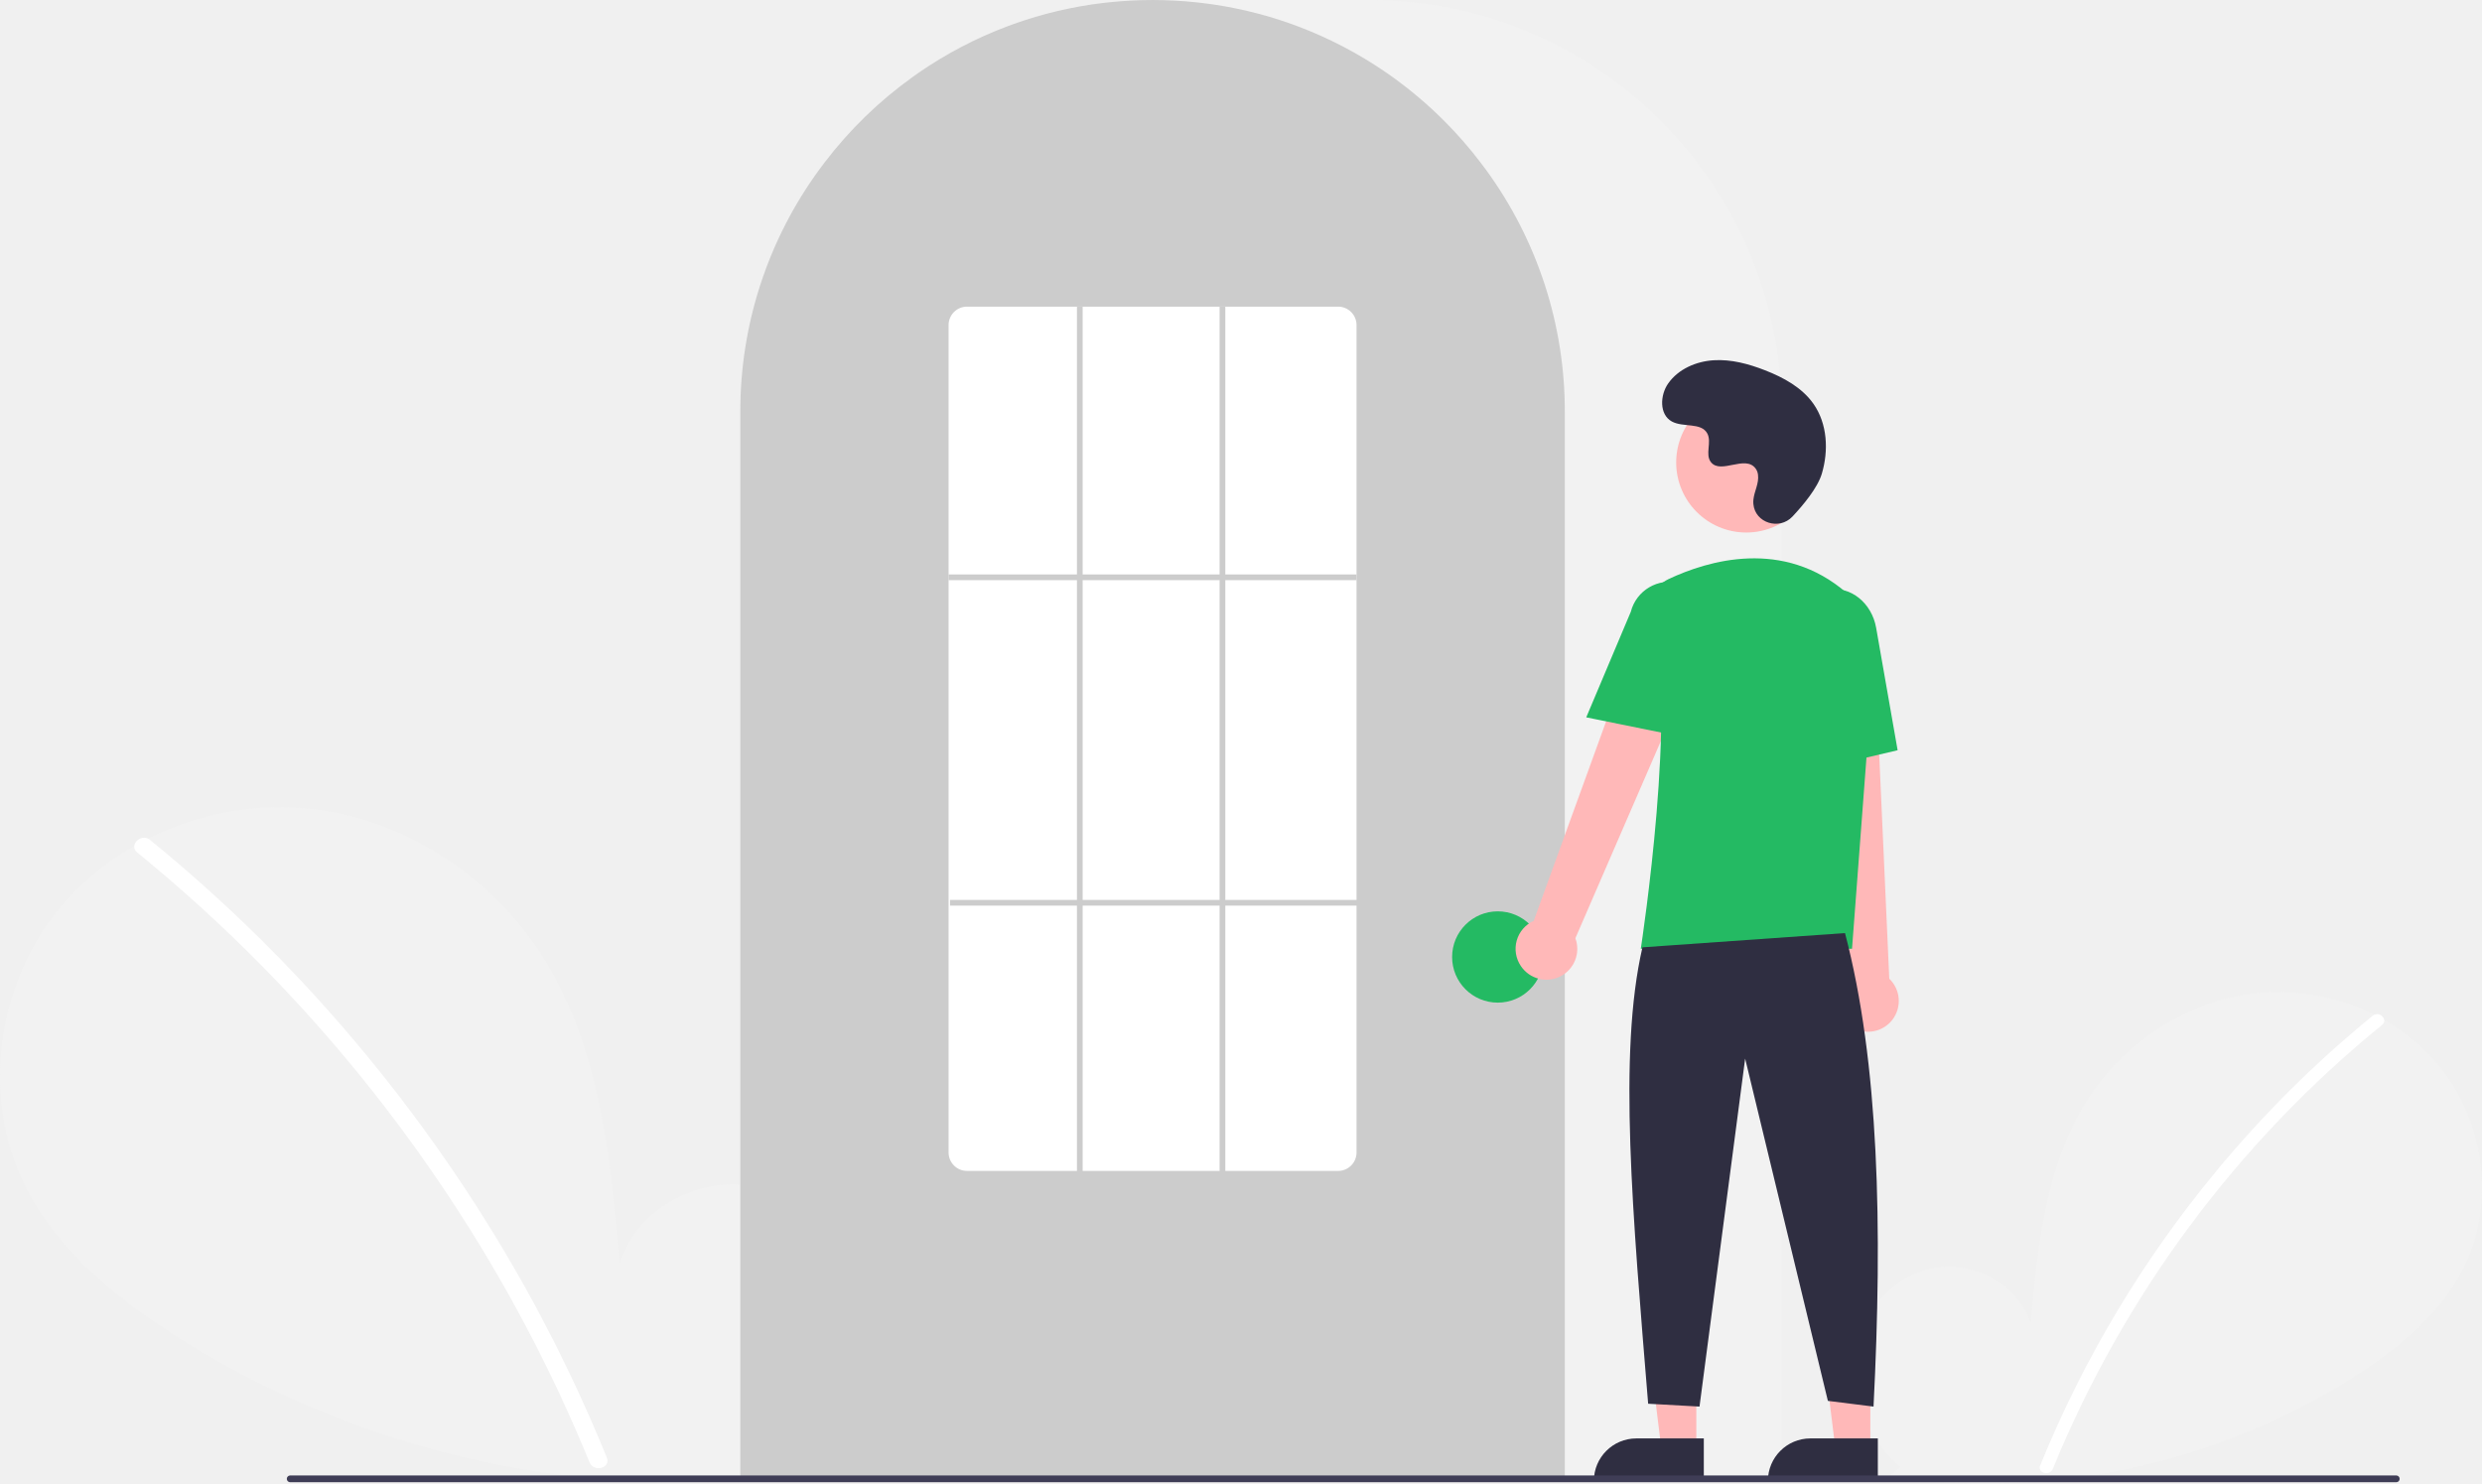
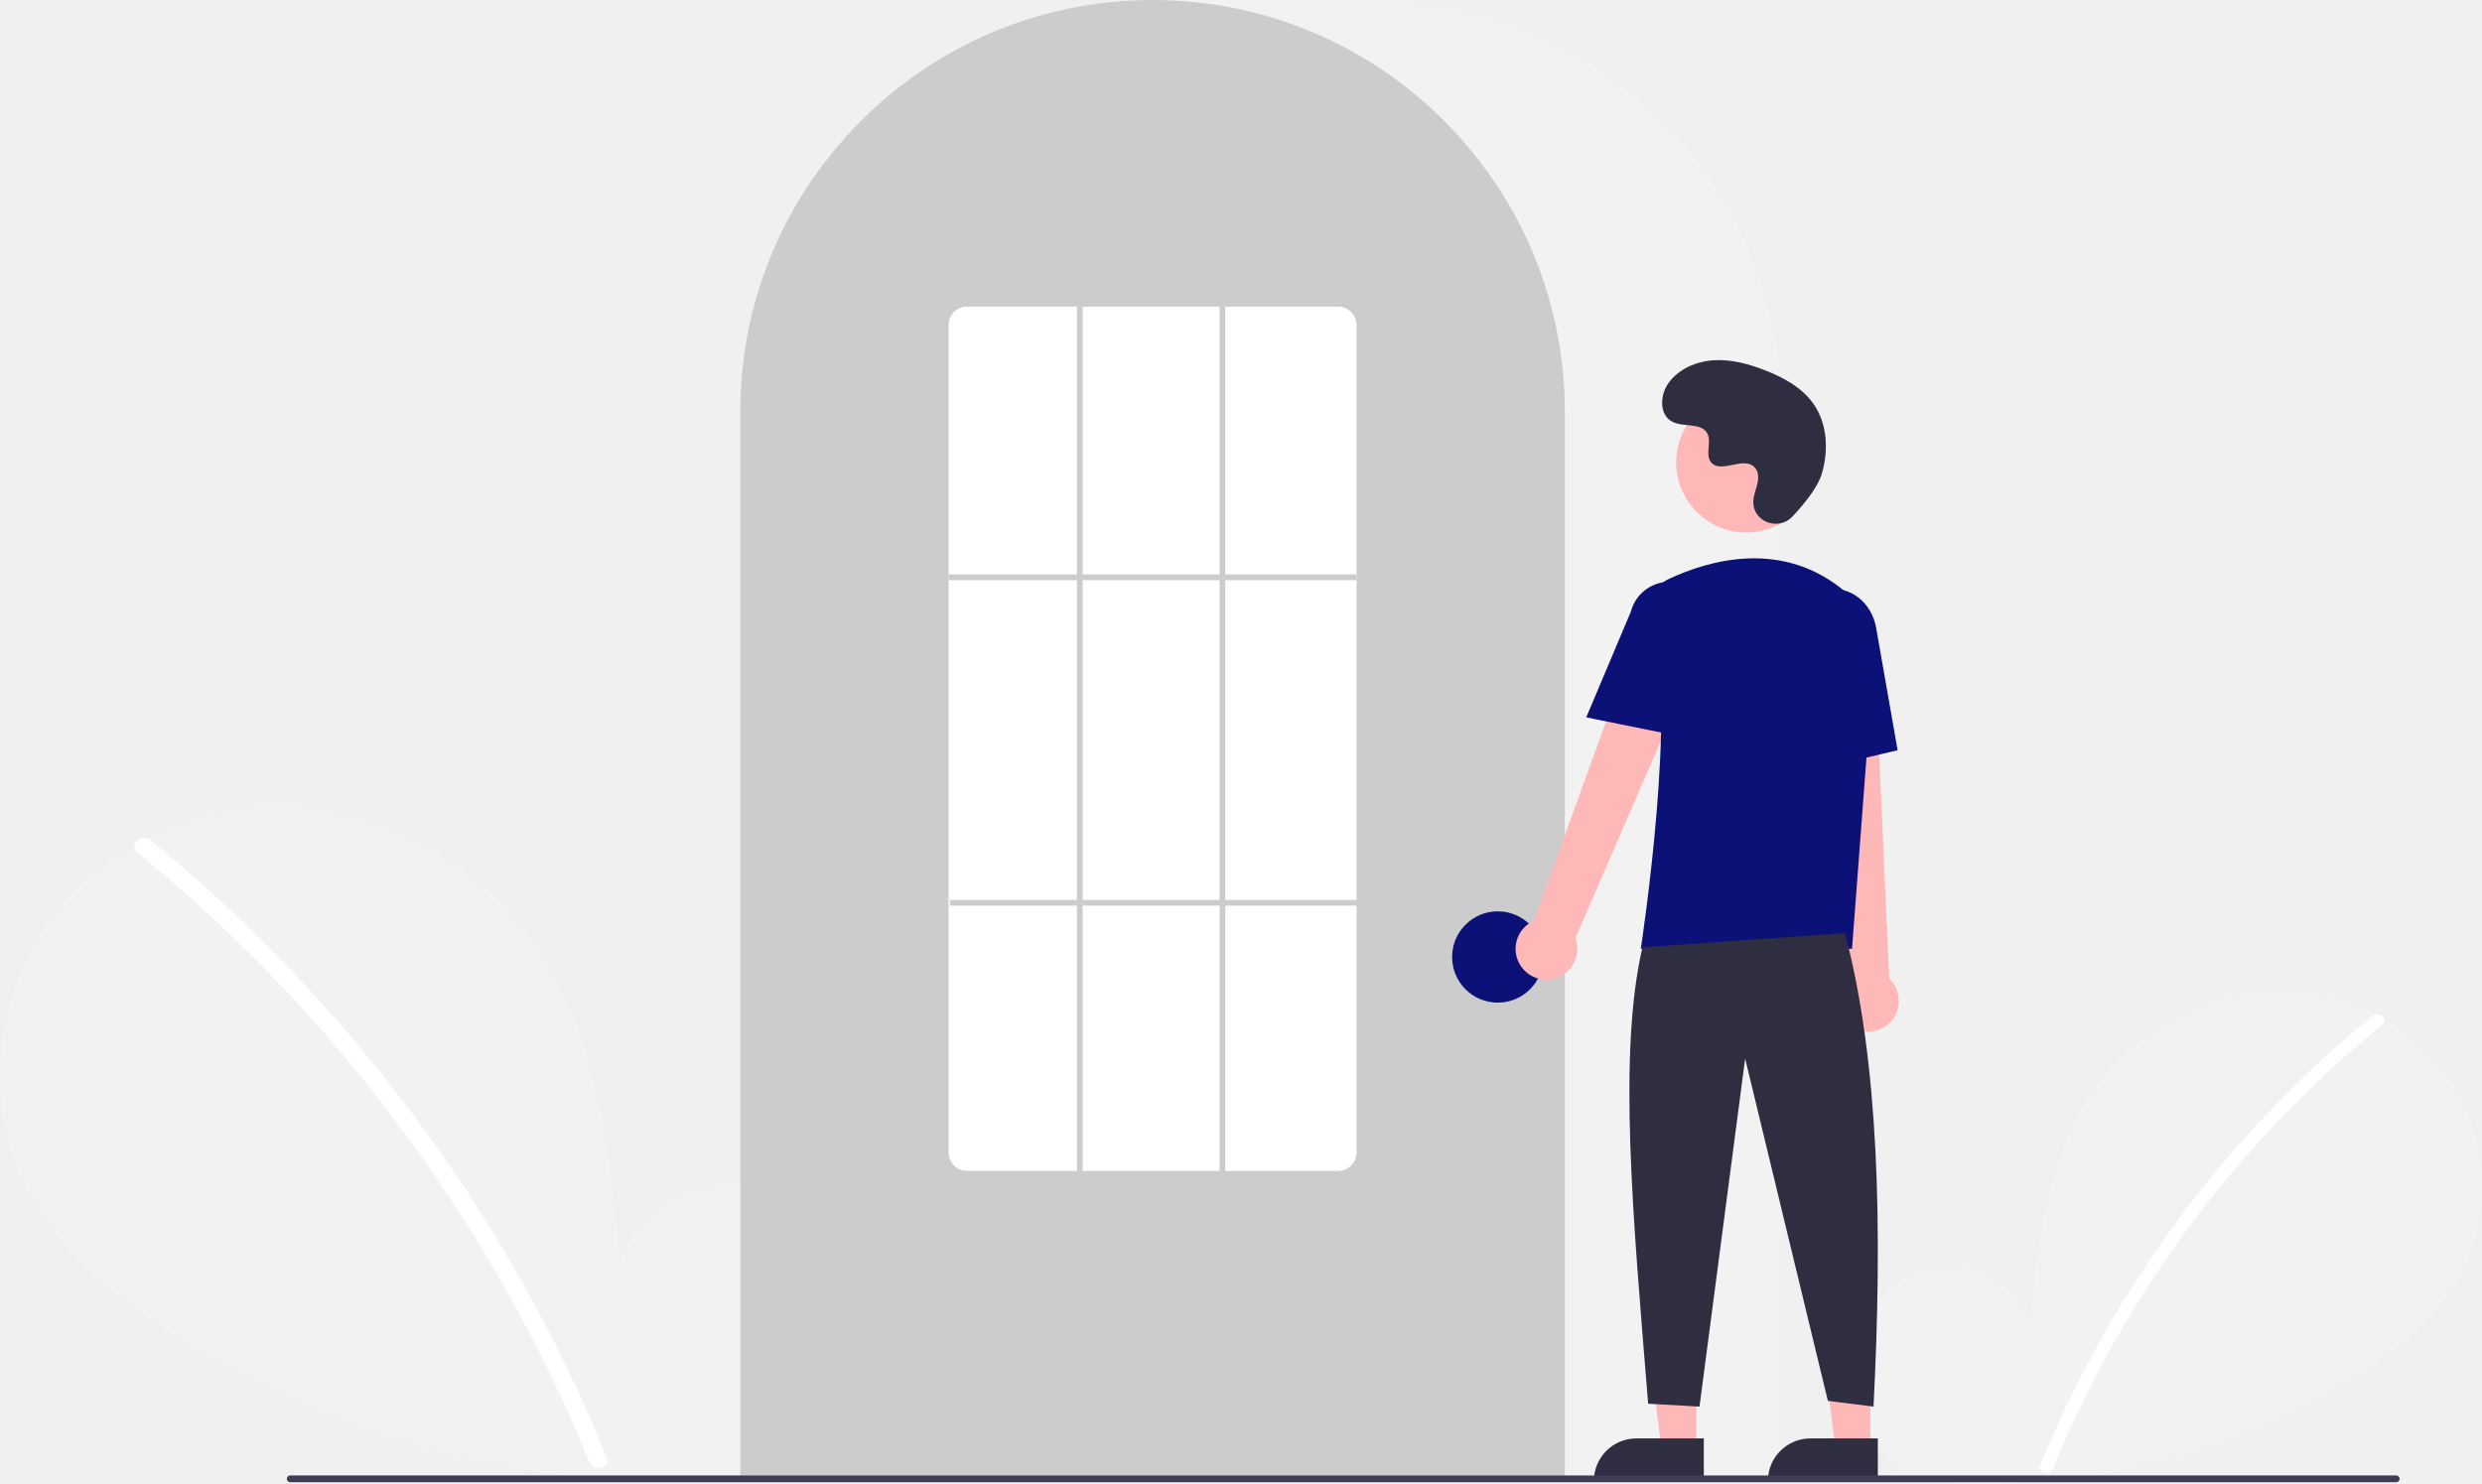
<svg xmlns="http://www.w3.org/2000/svg" width="870" height="520.139" viewBox="0 0 870 520.139" role="img" artist="Katerina Limpitsouni" source="https://undraw.co/">
  <path d="M831.092,704.187c-11.138-9.412-17.904-24.28-16.13-38.754s12.764-27.78,27.018-30.854,30.504,5.435,34.834,19.359c2.383-26.846,5.129-54.818,19.402-77.68,12.924-20.701,35.309-35.514,59.569-38.164s49.803,7.359,64.933,26.507,18.835,46.985,8.238,68.969c-7.806,16.195-22.188,28.247-37.257,38.052a240.452,240.452,0,0,1-164.454,35.977Z" transform="translate(-165 -189.9307)" fill="#f2f2f2" />
  <path d="M996.728,546.01a393.414,393.414,0,0,0-54.826,54.442,394.561,394.561,0,0,0-61.752,103.194c-1.112,2.725,3.313,3.911,4.412,1.216A392.342,392.342,0,0,1,999.963,549.245c2.284-1.86-.97-5.08-3.236-3.236Z" transform="translate(-165 -189.9307)" fill="#fff" />
  <path d="M445.067,701.63c15.299-12.927,24.591-33.348,22.154-53.228s-17.531-38.156-37.11-42.377-41.897,7.464-47.844,26.59c-3.273-36.873-7.044-75.292-26.648-106.693-17.751-28.433-48.497-48.778-81.818-52.418s-68.404,10.107-89.185,36.407-25.869,64.535-11.315,94.729c10.722,22.243,30.475,38.797,51.172,52.264,66.03,42.965,147.939,60.884,225.877,49.415" transform="translate(-165 -189.9307)" fill="#f2f2f2" />
  <path d="M217.567,484.373a540.355,540.355,0,0,1,75.304,74.777A548.076,548.076,0,0,1,352.257,647.04a545.835,545.835,0,0,1,25.43,53.846c1.527,3.743-4.55,5.372-6.06,1.671a536.36,536.36,0,0,0-49.009-92.727A539.734,539.734,0,0,0,256.889,528.632a538.441,538.441,0,0,0-43.766-39.815c-3.138-2.555,1.332-6.978,4.444-4.444Z" transform="translate(-165 -189.9307)" fill="#fff" />
  <path d="M789.5,708.931h-365v-374.5c0-79.678,64.822-144.5,144.5-144.5h76c79.677,0,144.5,64.822,144.5,144.5Z" transform="translate(-165 -189.9307)" fill="#f2f2f2" />
  <path d="M713.5,708.931h-289v-374.5a143.382,143.382,0,0,1,27.596-84.944c.664-.905,1.326-1.798,2.009-2.681a144.466,144.466,0,0,1,30.754-29.851c.66-.48,1.322-.952,1.994-1.423a144.16,144.16,0,0,1,31.472-16.459c.661-.25,1.334-.501,2.007-.742a144.02,144.02,0,0,1,31.108-7.336c.658-.09,1.333-.16,2.008-.23a146.288,146.288,0,0,1,31.105,0c.673.07,1.349.141,2.014.231a143.995,143.995,0,0,1,31.1,7.335c.673.241,1.346.492,2.009.743a143.799,143.799,0,0,1,31.106,16.216c.672.461,1.344.933,2.006,1.405a145.987,145.987,0,0,1,18.384,15.564,144.305,144.305,0,0,1,12.724,14.551c.681.88,1.343,1.773,2.005,2.677A143.382,143.382,0,0,1,713.5,334.431Z" transform="translate(-165 -189.9307)" fill="#ccc" />
-   <circle cx="525" cy="335.5" r="16" fill="#24BA63" />
+   <circle cx="525" cy="335.5" r="16" fill="#0C1177" />
  <polygon points="594.599 507.783 582.339 507.783 576.506 460.495 594.601 460.496 594.599 507.783" fill="#ffb8b8" />
  <path d="M573.582,504.28h23.644a0,0,0,0,1,0,0v14.887a0,0,0,0,1,0,0H558.695a0,0,0,0,1,0,0v0a14.887,14.887,0,0,1,14.887-14.887Z" fill="#2f2e41" />
  <polygon points="655.599 507.783 643.339 507.783 637.506 460.495 655.601 460.496 655.599 507.783" fill="#ffb8b8" />
  <path d="M634.582,504.28h23.644a0,0,0,0,1,0,0v14.887a0,0,0,0,1,0,0H619.695a0,0,0,0,1,0,0v0a14.887,14.887,0,0,1,14.887-14.887Z" fill="#2f2e41" />
  <path d="M698.098,528.6a10.743,10.743,0,0,1,4.511-15.843l41.676-114.867L764.791,409.082,717.206,518.853a10.801,10.801,0,0,1-19.109,9.748Z" transform="translate(-165 -189.9307)" fill="#ffb8b8" />
  <path d="M814.336,550.184a10.743,10.743,0,0,1-2.893-16.217L798.533,412.458l23.338,1.066L827.236,533.045a10.801,10.801,0,0,1-12.9,17.139Z" transform="translate(-165 -189.9307)" fill="#ffb8b8" />
  <circle cx="612.106" cy="162.123" r="24.561" fill="#ffb8b8" />
-   <path d="M814.18,522.549H740.133l.089-.576c.133-.861,13.197-86.439,3.562-114.436a11.813,11.813,0,0,1,6.069-14.584h0c13.772-6.485,40.208-14.471,62.52,4.909a28.234,28.234,0,0,1,9.459,23.396Z" transform="translate(-165 -189.9307)" fill="#24BA63" />
-   <path d="M754.354,448.181,721.018,441.418l15.626-37.03a13.997,13.997,0,0,1,27.106,6.998Z" transform="translate(-165 -189.9307)" fill="#24BA63" />
-   <path d="M797.05,460.739l-2.004-45.941c-1.52-8.636,3.424-16.8,11.027-18.135,7.605-1.33,15.032,4.66,16.558,13.36l7.533,42.928Z" transform="translate(-165 -189.9307)" fill="#24BA63" />
+   <path d="M814.18,522.549H740.133l.089-.576c.133-.861,13.197-86.439,3.562-114.436a11.813,11.813,0,0,1,6.069-14.584h0c13.772-6.485,40.208-14.471,62.52,4.909a28.234,28.234,0,0,1,9.459,23.396Z" transform="translate(-165 -189.9307)" fill="#0C1177" />
+   <path d="M754.354,448.181,721.018,441.418l15.626-37.03a13.997,13.997,0,0,1,27.106,6.998Z" transform="translate(-165 -189.9307)" fill="#0C1177" />
+   <path d="M797.05,460.739l-2.004-45.941c-1.52-8.636,3.424-16.8,11.027-18.135,7.605-1.33,15.032,4.66,16.558,13.36l7.533,42.928Z" transform="translate(-165 -189.9307)" fill="#0C1177" />
  <path d="M811.716,517.049c11.915,45.377,13.214,103.069,10,166l-16-2-29-120-16,122-18-1c-5.377-66.03-10.613-122.715-2-160Z" transform="translate(-165 -189.9307)" fill="#2f2e41" />
  <path d="M793.289,371.035c-4.582,4.881-13.091,2.261-13.688-4.407a8.055,8.055,0,0,1,.01-1.556c.308-2.954,2.015-5.635,1.606-8.754a4.59,4.59,0,0,0-.84-2.149c-3.651-4.889-12.222,2.187-15.668-2.239-2.113-2.714.371-6.987-1.251-10.021-2.14-4.004-8.479-2.029-12.454-4.221-4.423-2.439-4.158-9.225-1.247-13.353,3.551-5.034,9.776-7.72,15.923-8.107s12.253,1.275,17.992,3.511c6.521,2.541,12.988,6.054,17.001,11.788,4.88,6.973,5.35,16.348,2.909,24.502C802.098,360.99,797.031,367.049,793.289,371.035Z" transform="translate(-165 -189.9307)" fill="#2f2e41" />
  <path d="M1004.982,709.574h-738.294a1.191,1.191,0,0,1,0-2.381h738.294a1.191,1.191,0,0,1,0,2.381Z" transform="translate(-165 -189.9307)" fill="#3f3d56" />
  <path d="M634,600.431H504a6.465,6.465,0,0,1-6.5-6.415V303.846a6.465,6.465,0,0,1,6.5-6.415H634a6.465,6.465,0,0,1,6.5,6.415V594.015A6.465,6.465,0,0,1,634,600.431Z" transform="translate(-165 -189.9307)" fill="#fff" />
  <rect x="332.5" y="201.39" width="143" height="2" fill="#ccc" />
  <rect x="333" y="315.5" width="143" height="2" fill="#ccc" />
  <rect x="377.5" y="107.5" width="2" height="304" fill="#ccc" />
  <rect x="427.5" y="107.5" width="2" height="304" fill="#ccc" />
</svg>
